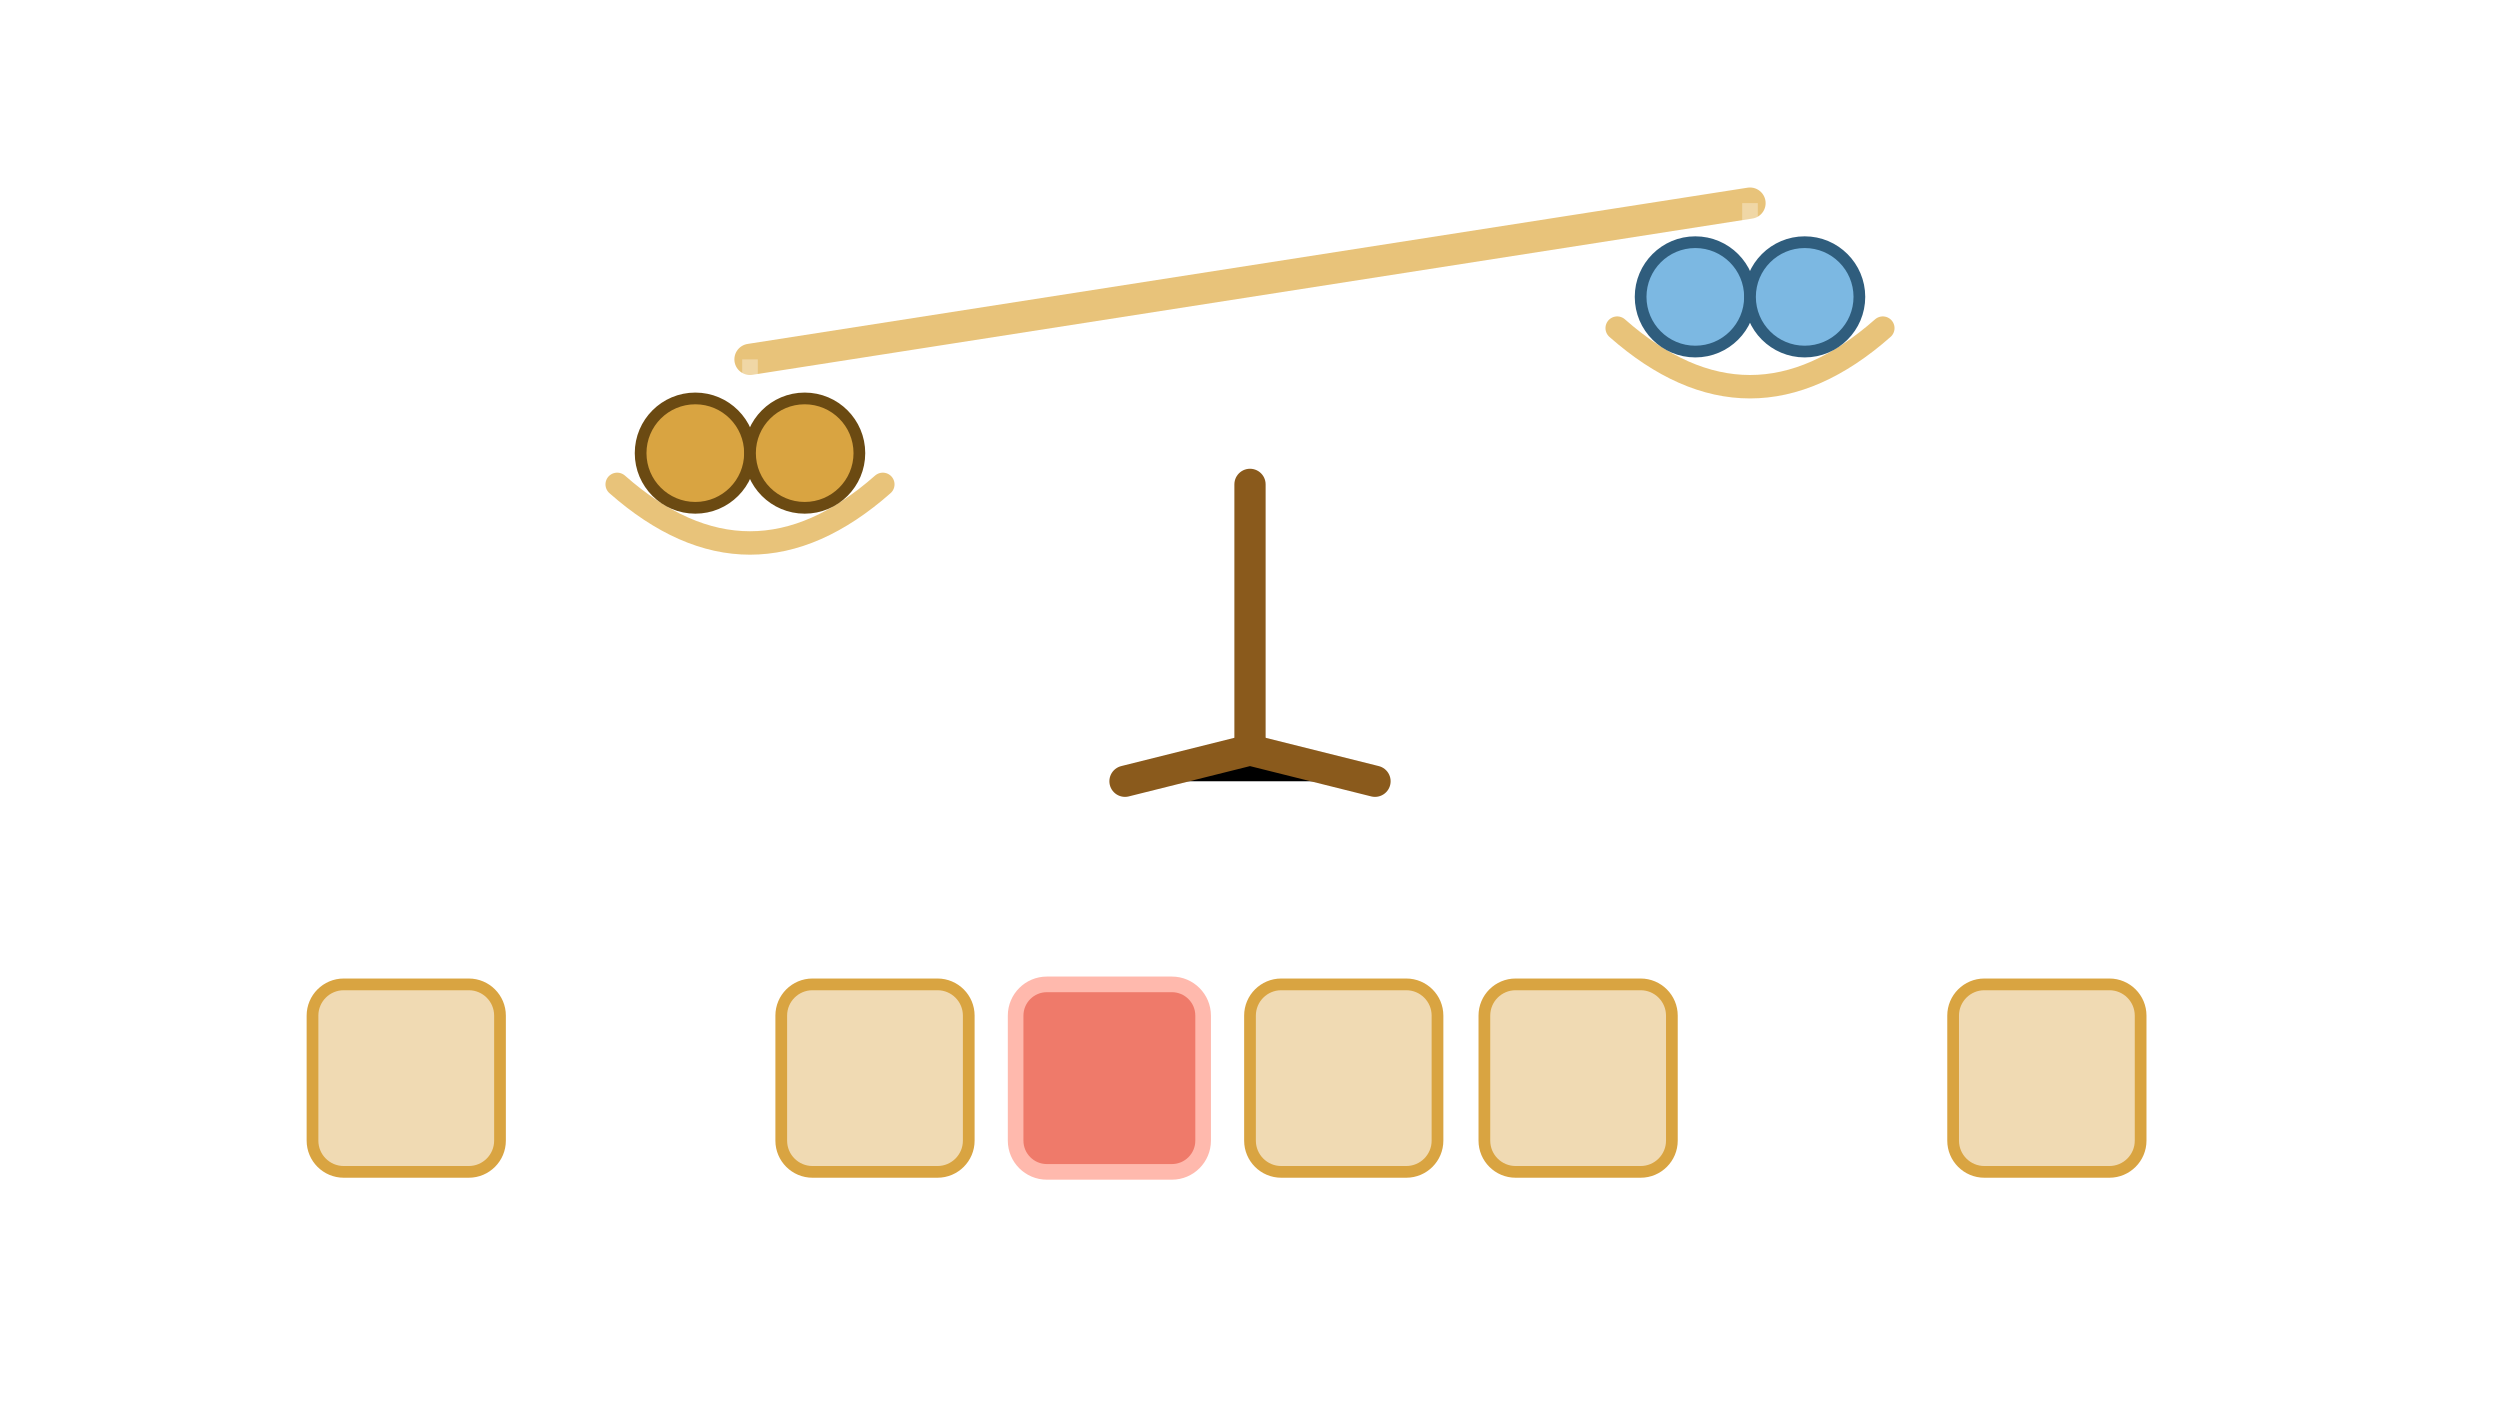
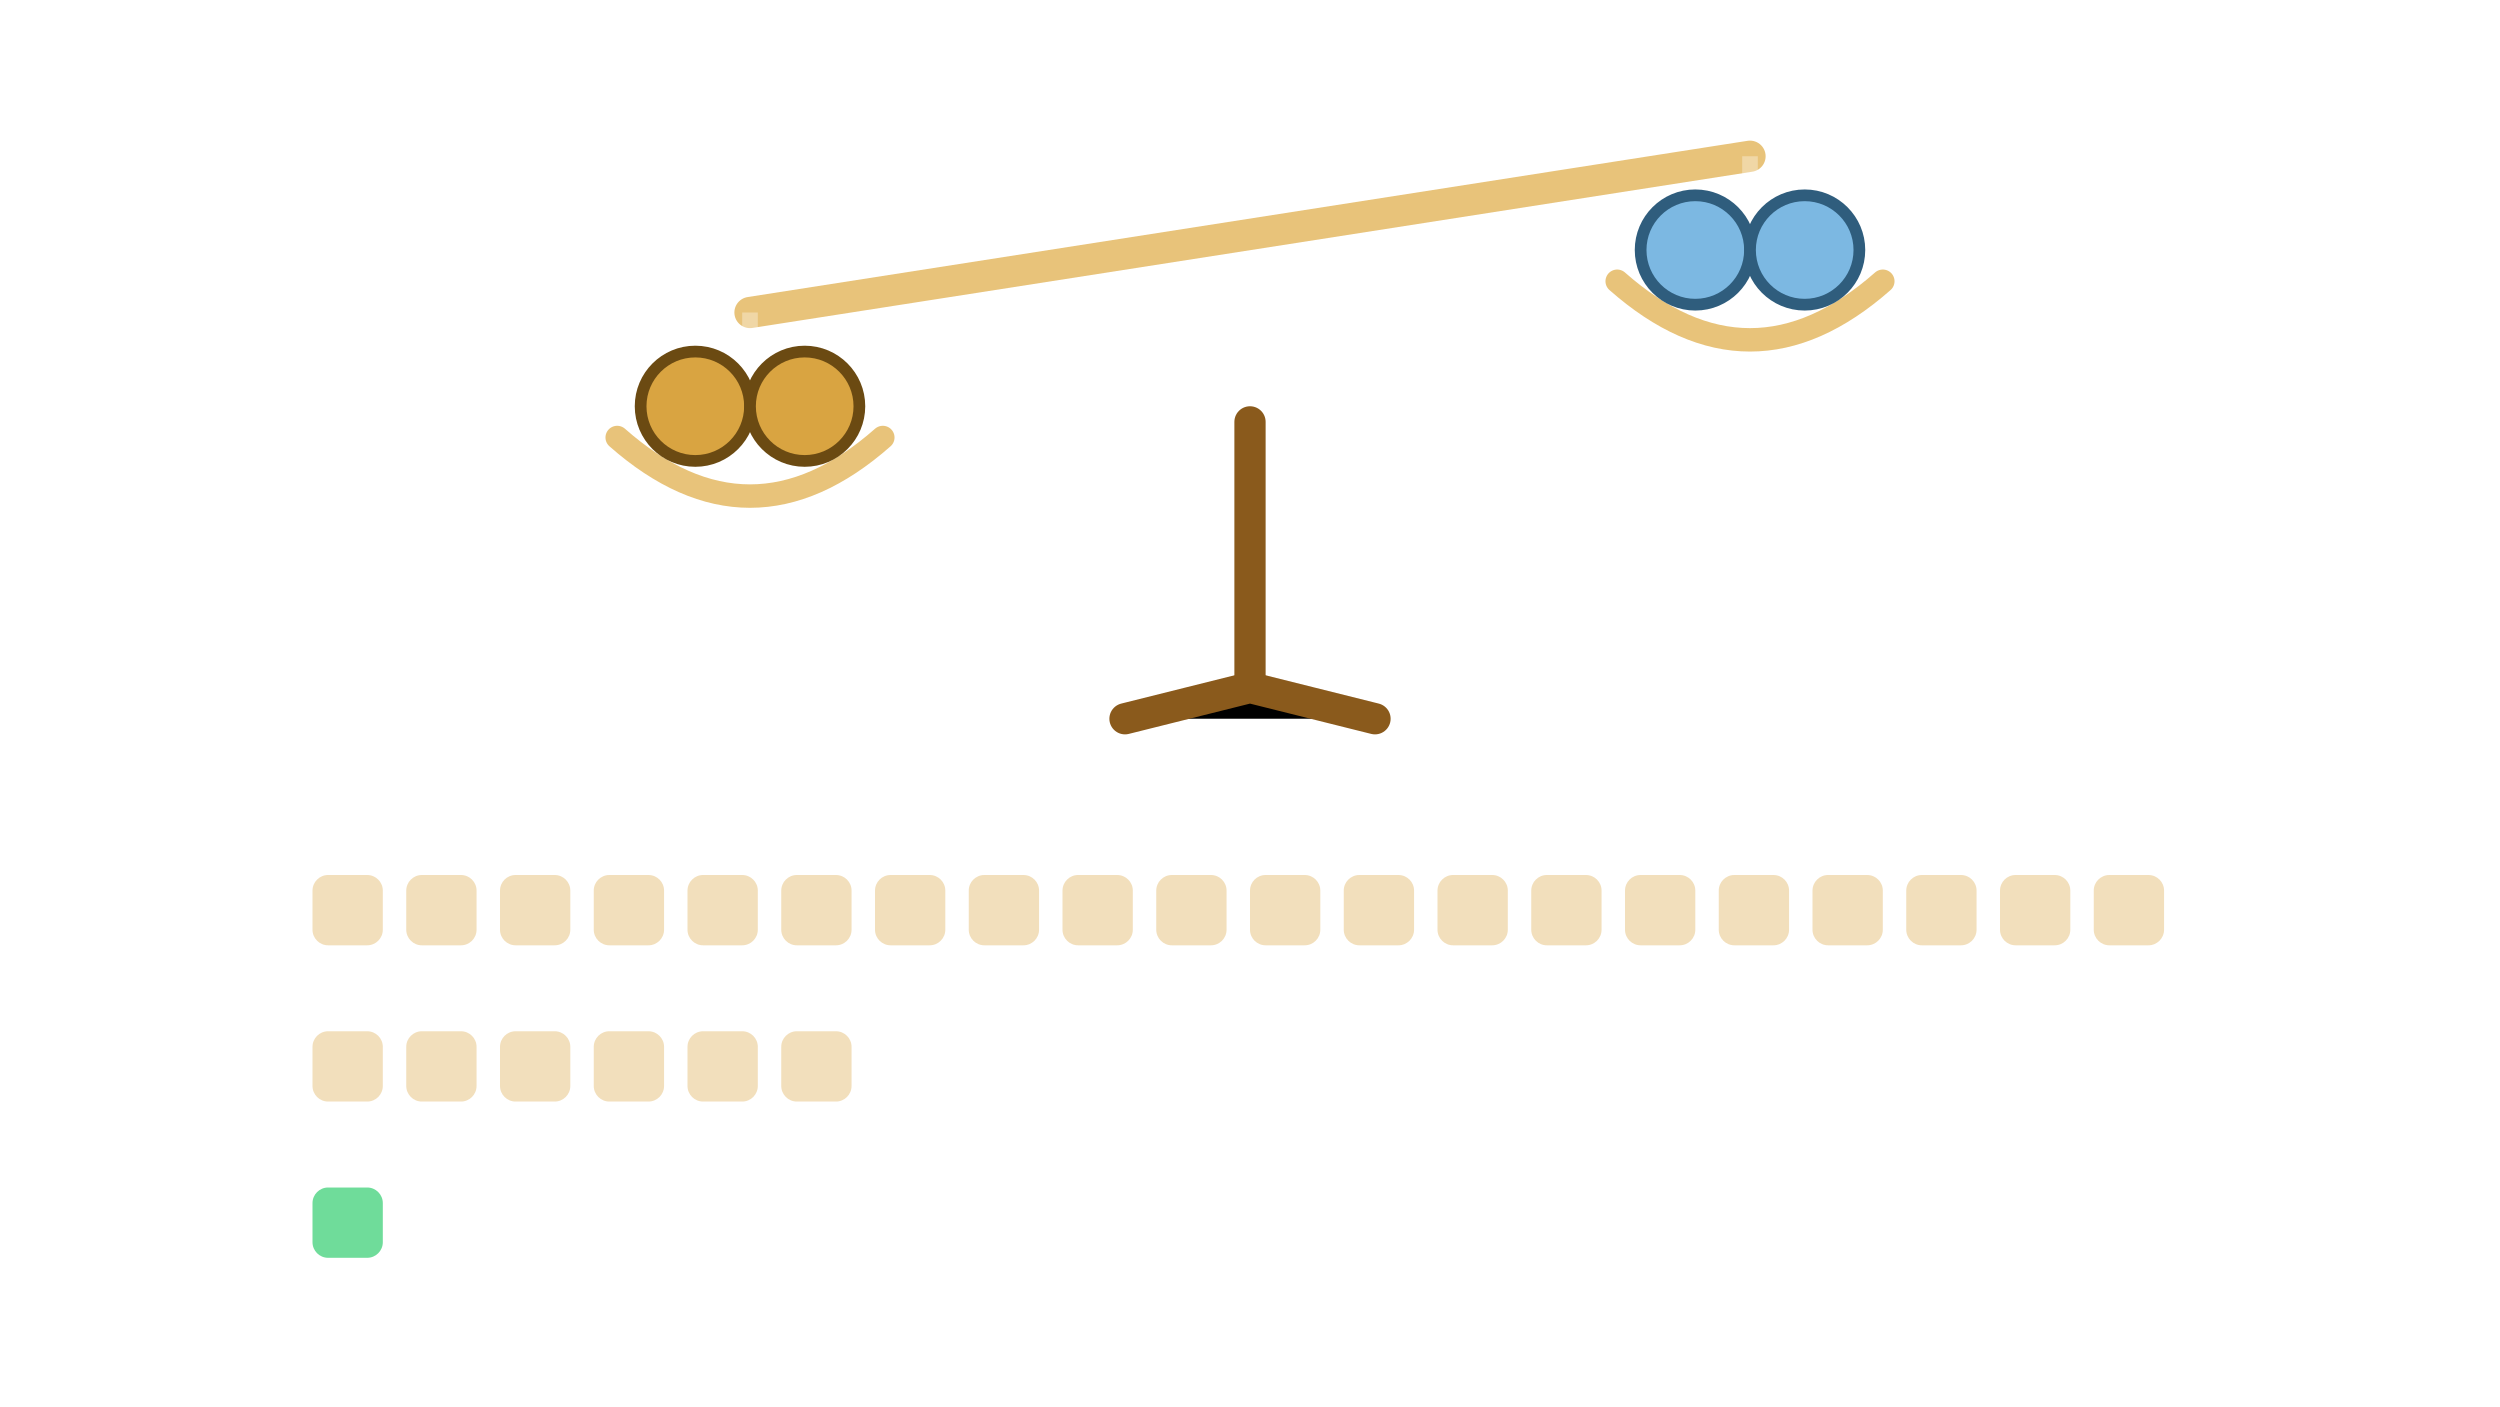
- <svg xmlns="http://www.w3.org/2000/svg" viewBox="0 0 320 180" role="img" aria-label="A balance with coins in both pans, above a rack of slots in which two coins share one slot">
+ <svg xmlns="http://www.w3.org/2000/svg" viewBox="0 0 320 180" role="img" aria-label="A balance tipping, above three rows of dots narrowing from many to one">
  <defs>
    <style>
      .beam { stroke: #e8c37a; stroke-width: 4; stroke-linecap: round; }
      .post { stroke: #8a5a1c; stroke-width: 4; stroke-linecap: round; }
      .hang { stroke: #ffffff55; stroke-width: 2; }
      .pan  { fill: none; stroke: #e8c37a; stroke-width: 3; stroke-linecap: round; }
      .coin { fill: #d9a441; stroke: #6b4a12; stroke-width: 1.5; }
      .cool { fill: #7cb8e2; stroke: #2f5d7d; stroke-width: 1.5; }
-       .slot { fill: #ffffff0f; stroke: #ffffff26; stroke-width: 1.5; }
-       .full { fill: #d9a44166; stroke: #d9a441; stroke-width: 1.5; }
-       .bang { fill: #ef7a6a; stroke: #ffb9ad; stroke-width: 2; }
+       .live { fill: #d9a44159; }
+       .gone { fill: #ffffff12; }
+       .last { fill: #6fdc9a; }
    </style>
  </defs>
-   <path class="post" d="M160 96 L160 62" />
-   <path class="post" d="M144 100 L160 96 L176 100" />
-   <line class="beam" x1="96" y1="46" x2="224" y2="26" />
-   <line class="hang" x1="96" y1="46" x2="96" y2="62" />
-   <path class="pan" d="M79 62 q17 15 34 0" />
-   <circle class="coin" cx="89" cy="58" r="7" />
-   <circle class="coin" cx="103" cy="58" r="7" />
-   <line class="hang" x1="224" y1="26" x2="224" y2="42" />
-   <path class="pan" d="M207 42 q17 15 34 0" />
-   <circle class="cool" cx="217" cy="38" r="7" />
-   <circle class="cool" cx="231" cy="38" r="7" />
+   <path class="post" d="M160 88 L160 54" />
+   <path class="post" d="M144 92 L160 88 L176 92" />
+   <line class="beam" x1="96" y1="40" x2="224" y2="20" />
+   <line class="hang" x1="96" y1="40" x2="96" y2="56" />
+   <path class="pan" d="M79 56 q17 15 34 0" />
+   <circle class="coin" cx="89" cy="52" r="7" />
+   <circle class="coin" cx="103" cy="52" r="7" />
+   <line class="hang" x1="224" y1="20" x2="224" y2="36" />
+   <path class="pan" d="M207 36 q17 15 34 0" />
+   <circle class="cool" cx="217" cy="32" r="7" />
+   <circle class="cool" cx="231" cy="32" r="7" />
  <g>
-     <rect class="full" x="40" y="126" width="24" height="24" rx="4" />
-     <rect class="slot" x="70" y="126" width="24" height="24" rx="4" />
-     <rect class="full" x="100" y="126" width="24" height="24" rx="4" />
-     <rect class="bang" x="130" y="126" width="24" height="24" rx="4" />
-     <rect class="full" x="160" y="126" width="24" height="24" rx="4" />
-     <rect class="full" x="190" y="126" width="24" height="24" rx="4" />
-     <rect class="slot" x="220" y="126" width="24" height="24" rx="4" />
-     <rect class="full" x="250" y="126" width="24" height="24" rx="4" />
+     <g class="live">
+       <rect x="40" y="112" width="9" height="9" rx="2" />
+       <rect x="52" y="112" width="9" height="9" rx="2" />
+       <rect x="64" y="112" width="9" height="9" rx="2" />
+       <rect x="76" y="112" width="9" height="9" rx="2" />
+       <rect x="88" y="112" width="9" height="9" rx="2" />
+       <rect x="100" y="112" width="9" height="9" rx="2" />
+       <rect x="112" y="112" width="9" height="9" rx="2" />
+       <rect x="124" y="112" width="9" height="9" rx="2" />
+       <rect x="136" y="112" width="9" height="9" rx="2" />
+       <rect x="148" y="112" width="9" height="9" rx="2" />
+       <rect x="160" y="112" width="9" height="9" rx="2" />
+       <rect x="172" y="112" width="9" height="9" rx="2" />
+       <rect x="184" y="112" width="9" height="9" rx="2" />
+       <rect x="196" y="112" width="9" height="9" rx="2" />
+       <rect x="208" y="112" width="9" height="9" rx="2" />
+       <rect x="220" y="112" width="9" height="9" rx="2" />
+       <rect x="232" y="112" width="9" height="9" rx="2" />
+       <rect x="244" y="112" width="9" height="9" rx="2" />
+       <rect x="256" y="112" width="9" height="9" rx="2" />
+       <rect x="268" y="112" width="9" height="9" rx="2" />
+     </g>
+     <g>
+       <rect class="live" x="40" y="132" width="9" height="9" rx="2" />
+       <rect class="live" x="52" y="132" width="9" height="9" rx="2" />
+       <rect class="live" x="64" y="132" width="9" height="9" rx="2" />
+       <rect class="live" x="76" y="132" width="9" height="9" rx="2" />
+       <rect class="live" x="88" y="132" width="9" height="9" rx="2" />
+       <rect class="live" x="100" y="132" width="9" height="9" rx="2" />
+       <rect class="gone" x="112" y="132" width="9" height="9" rx="2" />
+       <rect class="gone" x="124" y="132" width="9" height="9" rx="2" />
+       <rect class="gone" x="136" y="132" width="9" height="9" rx="2" />
+       <rect class="gone" x="148" y="132" width="9" height="9" rx="2" />
+       <rect class="gone" x="160" y="132" width="9" height="9" rx="2" />
+       <rect class="gone" x="172" y="132" width="9" height="9" rx="2" />
+       <rect class="gone" x="184" y="132" width="9" height="9" rx="2" />
+       <rect class="gone" x="196" y="132" width="9" height="9" rx="2" />
+       <rect class="gone" x="208" y="132" width="9" height="9" rx="2" />
+       <rect class="gone" x="220" y="132" width="9" height="9" rx="2" />
+       <rect class="gone" x="232" y="132" width="9" height="9" rx="2" />
+       <rect class="gone" x="244" y="132" width="9" height="9" rx="2" />
+       <rect class="gone" x="256" y="132" width="9" height="9" rx="2" />
+       <rect class="gone" x="268" y="132" width="9" height="9" rx="2" />
+     </g>
+     <g>
+       <rect class="last" x="40" y="152" width="9" height="9" rx="2" />
+       <rect class="gone" x="52" y="152" width="9" height="9" rx="2" />
+       <rect class="gone" x="64" y="152" width="9" height="9" rx="2" />
+       <rect class="gone" x="76" y="152" width="9" height="9" rx="2" />
+       <rect class="gone" x="88" y="152" width="9" height="9" rx="2" />
+       <rect class="gone" x="100" y="152" width="9" height="9" rx="2" />
+       <rect class="gone" x="112" y="152" width="9" height="9" rx="2" />
+       <rect class="gone" x="124" y="152" width="9" height="9" rx="2" />
+       <rect class="gone" x="136" y="152" width="9" height="9" rx="2" />
+       <rect class="gone" x="148" y="152" width="9" height="9" rx="2" />
+       <rect class="gone" x="160" y="152" width="9" height="9" rx="2" />
+       <rect class="gone" x="172" y="152" width="9" height="9" rx="2" />
+       <rect class="gone" x="184" y="152" width="9" height="9" rx="2" />
+       <rect class="gone" x="196" y="152" width="9" height="9" rx="2" />
+       <rect class="gone" x="208" y="152" width="9" height="9" rx="2" />
+       <rect class="gone" x="220" y="152" width="9" height="9" rx="2" />
+       <rect class="gone" x="232" y="152" width="9" height="9" rx="2" />
+       <rect class="gone" x="244" y="152" width="9" height="9" rx="2" />
+       <rect class="gone" x="256" y="152" width="9" height="9" rx="2" />
+       <rect class="gone" x="268" y="152" width="9" height="9" rx="2" />
+     </g>
  </g>
</svg>
